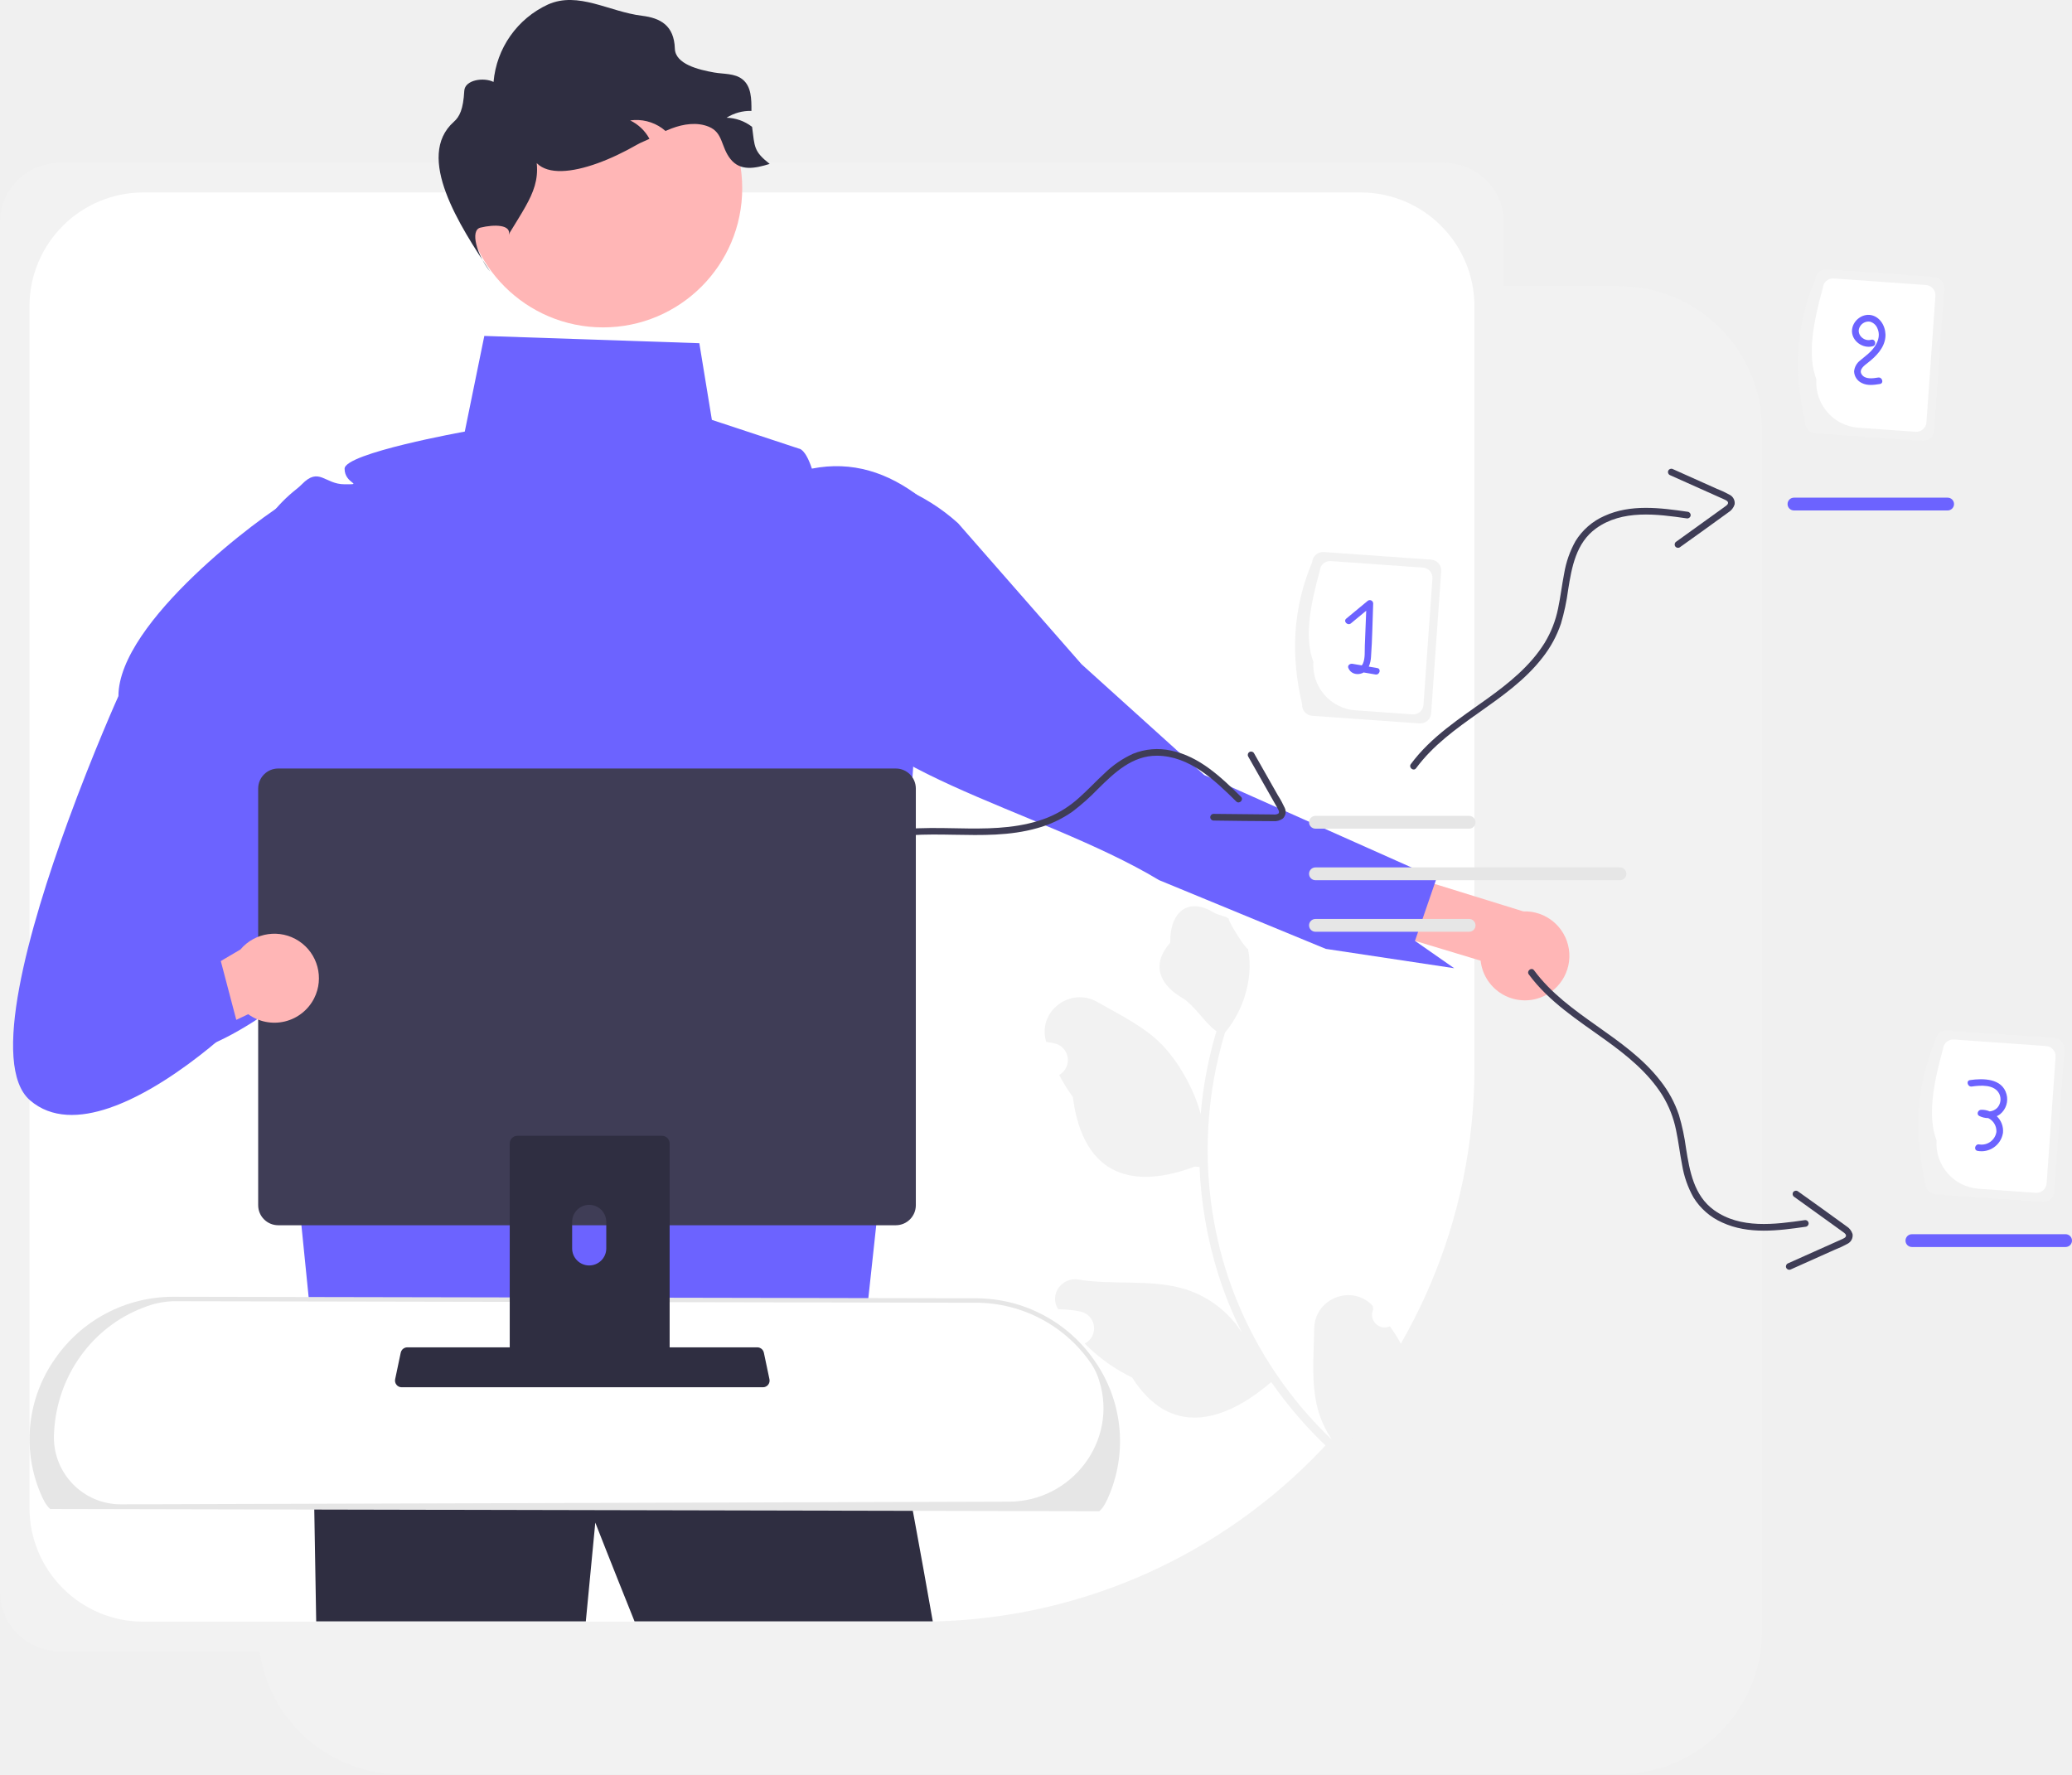
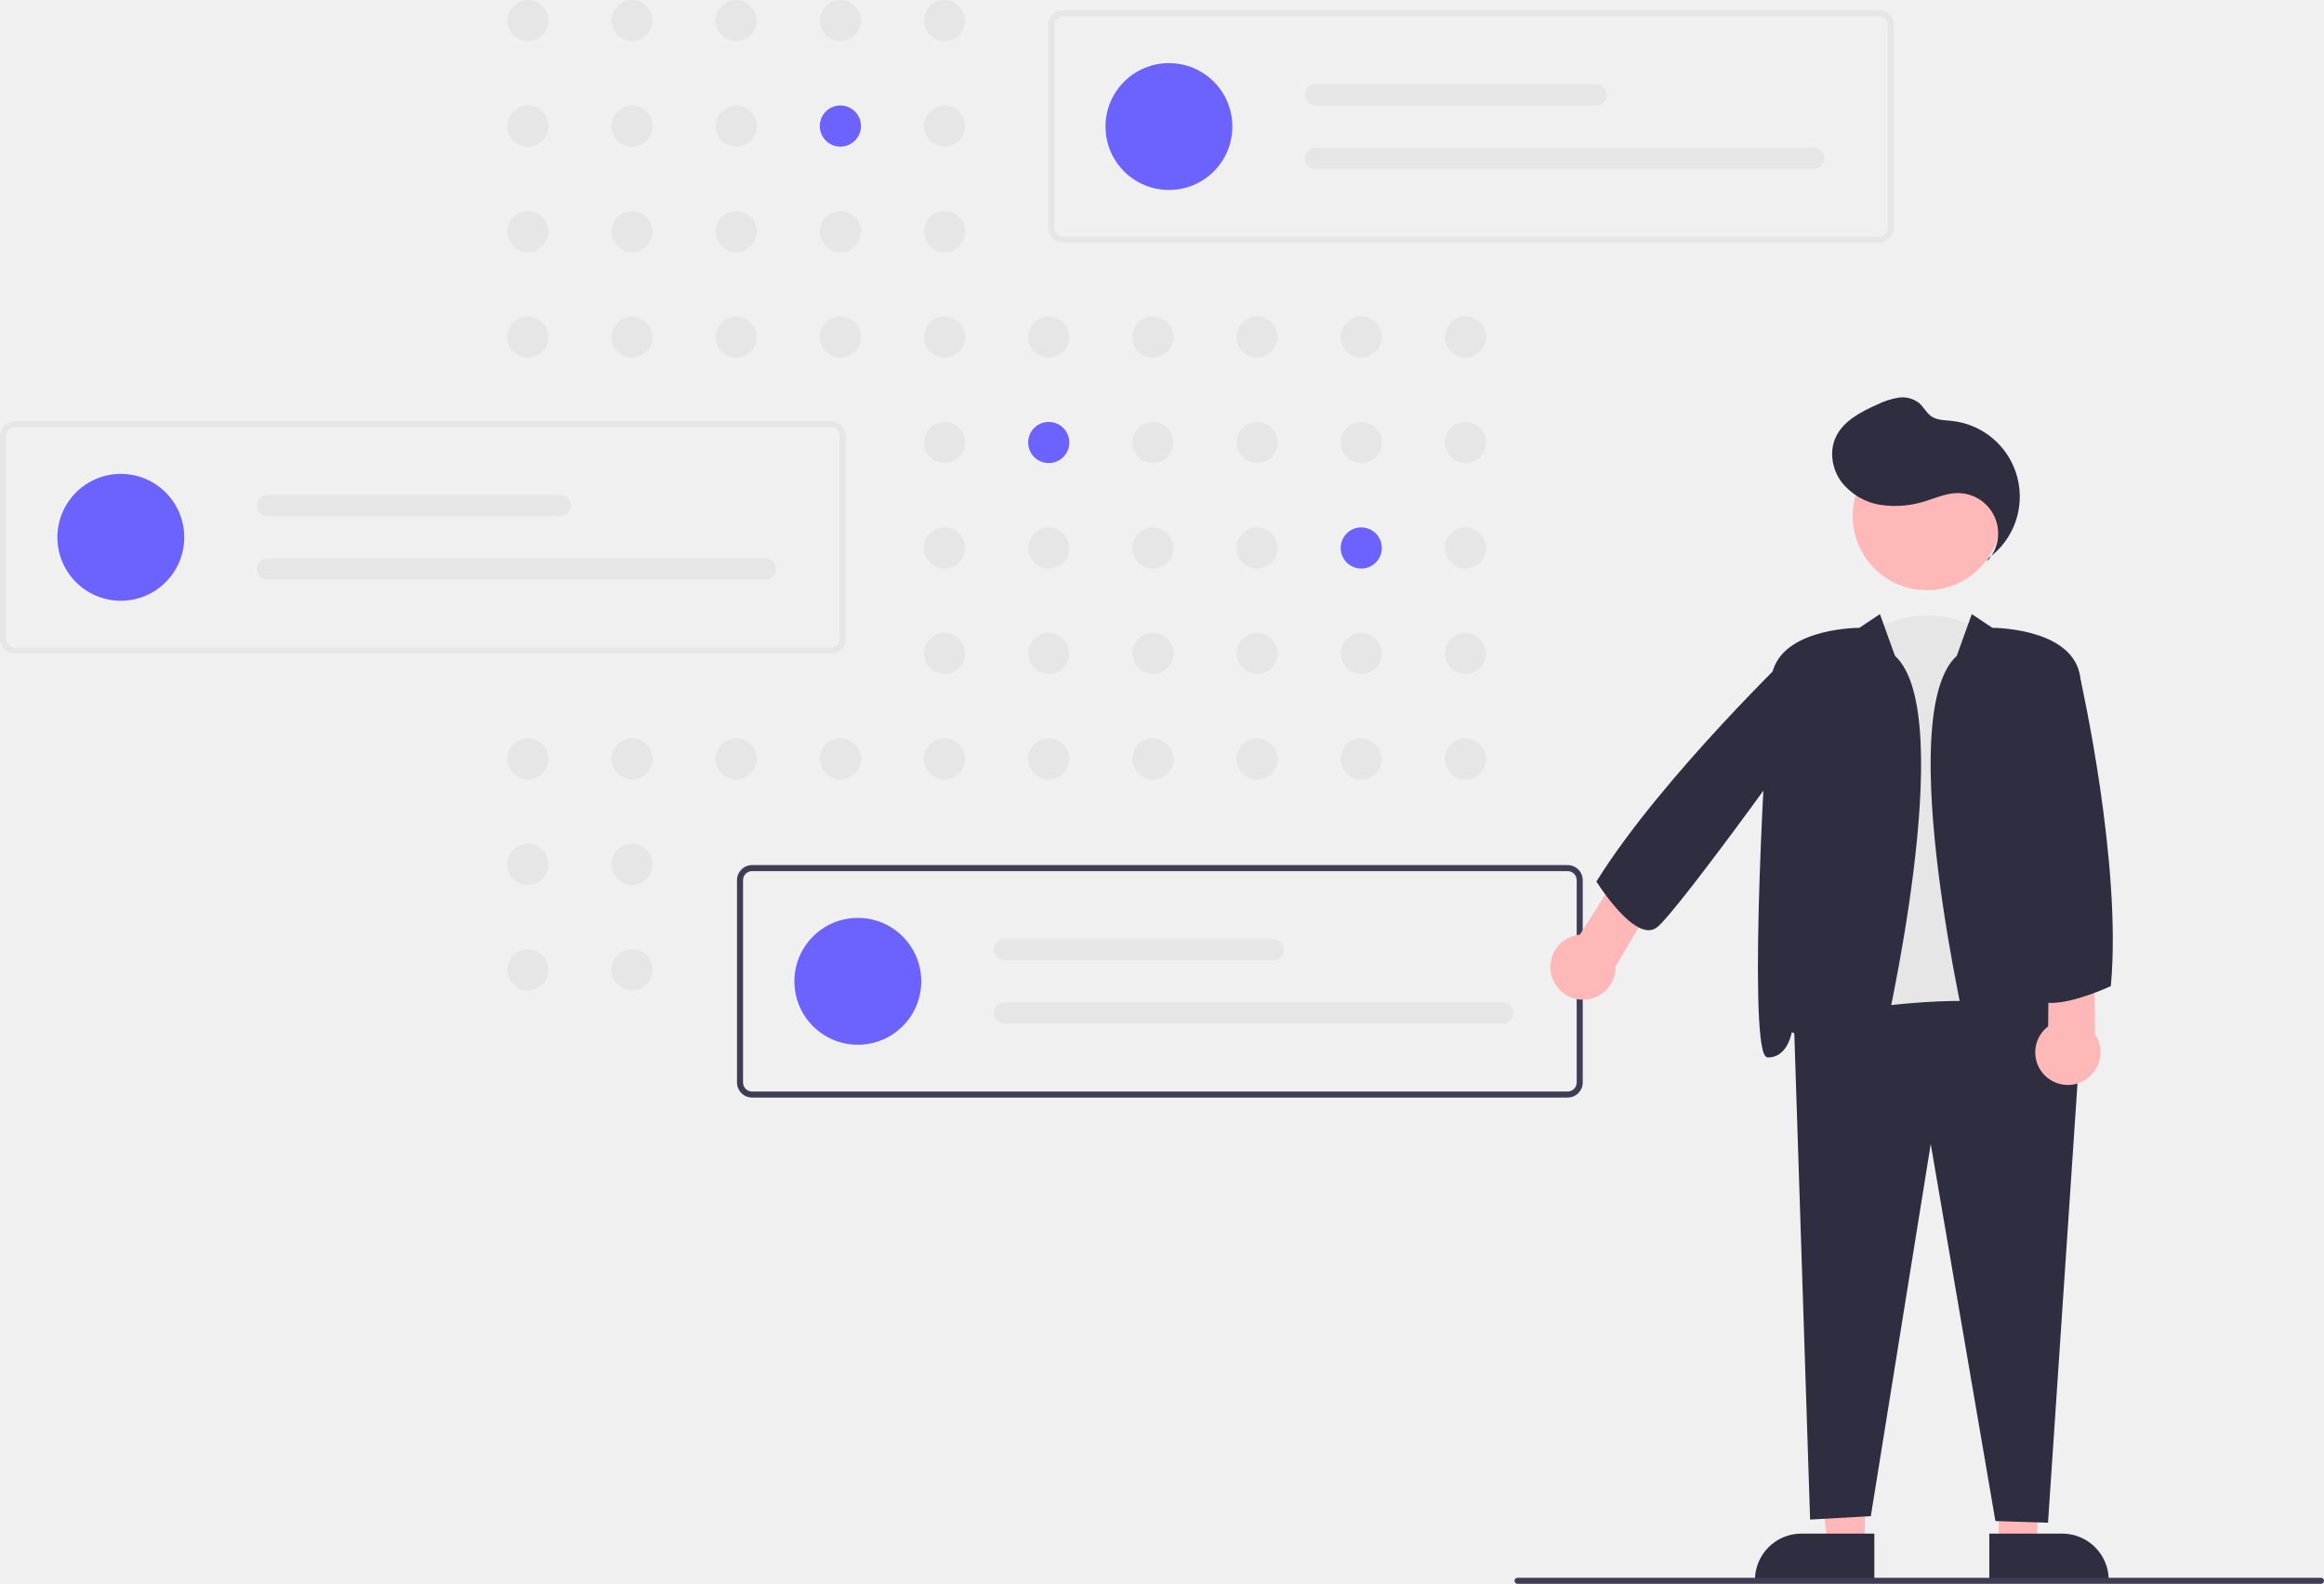
- <svg xmlns="http://www.w3.org/2000/svg" data-name="Layer 1" width="930.986" height="797.335" viewBox="0 0 930.986 797.335">
-   <path d="M861.776,179.892h-63.256v539.294A64.432,64.432,0,0,1,734.088,783.619H250.469v.617a64.432,64.432,0,0,0,64.432,64.432h546.875a64.432,64.432,0,0,0,64.432-64.432V244.325A64.432,64.432,0,0,0,861.776,179.892Z" transform="translate(-134.5071 -51.33254)" fill="#f2f2f2" />
-   <rect y="73.237" width="675.74" height="668.775" rx="26.744" fill="#f2f2f2" />
-   <path d="M198.94,137.82A51.182,51.182,0,0,0,147.758,189.002V728.913a51.182,51.182,0,0,0,51.182,51.182H547.969c137.534,0,249.027-111.493,249.027-249.027V189.002a51.182,51.182,0,0,0-51.182-51.182Z" transform="translate(-134.5071 -51.33254)" fill="#fff" />
-   <path d="M825.034,500.156a20.028,20.028,0,0,1-25.256-17.105L704.214,454.191l1.484-28.396L818.951,460.903a20,20,0,0,1,6.083,39.253Z" transform="translate(-134.5071 -51.33254)" fill="#ffb6b6" />
-   <path d="M503.287,353.679c-9.676-8.075,4.493-48.099.672-59.7q-.343-1.053-.652-2.113a6.776,6.776,0,0,1,.274-4.532l35.918-16.895a87.253,87.253,0,0,1,25.485,16.022l55.487,63.374,55.124,49.786,24.188,10.783,80.151,35.749-.831,2.396-.007.007-8.81,25.587-0.0.014,17.624,12.286-57.699-8.692-38.16-15.741L655.307,446.857C601.055,414.207,511.795,397.284,503.287,353.679Z" transform="translate(-134.5071 -51.33254)" fill="#6c63ff" />
-   <path d="M759.017,647.369a5.675,5.675,0,0,1-7.476-7.6c-.079-.581-.135-.998-.214-1.58q-.14-.144-.281-.287c-9.484-9.62-25.887-2.953-26.054,10.554-.148,11.989-1.456,24.462,1.562,35.866A45.082,45.082,0,0,0,733.056,698.42a180.744,180.744,0,0,1-43.188-63.565,174.451,174.451,0,0,1-6.235-18.468q-2.124-7.709-3.561-15.572a182.839,182.839,0,0,1,4.829-85.419,48.659,48.659,0,0,0,10.974-27.017,37.117,37.117,0,0,0-.64-10.671c-.866.486-8.982-12.426-8.634-13.557-2.049-1.423-4.716-1.47-6.864-2.8-10.684-6.611-19.564-1.15-19.432,13.599-8.485,9.63-5.02,18.574,4.938,24.521,6.335,3.783,9.859,10.925,15.84,15.297-.183.63-.386,1.251-.569,1.881a184.019,184.019,0,0,0-6.509,35.39c-3.017-11.63-10.45-24.12-17.457-31.283-7.981-8.163-18.89-13.359-28.98-19.137-12.119-6.941-26.838,4.107-23.091,17.56q.054.195.11.39,1.83.244,3.638.616a7.697,7.697,0,0,1,2.33,14.157l-.137.081a76.587,76.587,0,0,0,6.134,9.878c4.725,36.672,28.125,41.34,54.83,31.269.705.065,1.395.137,2.094.188a187.83,187.83,0,0,0,8.315,47.927,178.15,178.15,0,0,0,10.82,26.652l-.171-.297a47.075,47.075,0,0,0-25.029-19.253c-15.258-4.829-32.868-1.802-48.29-4.419-7.424-1.26-13.173,6.517-9.363,13.011q.091.156.183.311a51.712,51.712,0,0,1,6.421.437q1.83.244,3.638.616A7.697,7.697,0,0,1,622.331,654.901l-.137.081c-.099.057-.183.108-.282.165a76.654,76.654,0,0,0,21.301,15.249c16.998,26.854,41.176,20.359,62.473,2.019l.015-.006A187.772,187.772,0,0,0,731.109,701.897l41.827-16.763c-.036-.525-.094-1.059-.145-1.578a51.201,51.201,0,0,1-11.85,3.949c1.577-5.052,3.142-10.133,4.72-15.185a2.804,2.804,0,0,0,.105-.303c.793-2.58,1.607-5.151,2.4-7.73l-0-.003a74.995,74.995,0,0,0-9.146-16.916Z" transform="translate(-134.5071 -51.33254)" fill="#f2f2f2" />
-   <path d="M529.118,684.179l-.48-.6C527.258,674.699,529.118,684.179,529.118,684.179Z" transform="translate(-134.5071 -51.33254)" fill="#2f2e41" />
-   <path d="M553.618,779.969H419.62c-10.411-25.88-17.637-44.39-17.637-44.39s-1.755,18.13-4.259,44.39H276.581c-1.134-71.36-2.721-144.63-3.244-167.9l232.525,5.18,23.128,29.33c.079.49.158,1.03.256,1.64C530.184,654.179,542.773,718.149,553.618,779.969Z" transform="translate(-134.5071 -51.33254)" fill="#2f2e41" />
-   <path d="M551.587,278.075l-.022-.042a6.776,6.776,0,0,0-3.367-3.045c-14.712-11.415-30.821-16.619-48.899-13.06-2.96-8.96-5.72-8.96-5.72-8.96l-39.21-12.95-5.64-34.45-96.61-3.27-8.78,42.99s-54,9.68-54,16.68,9,7,0,7-11.41-8-19.2,0a25.425,25.425,0,0,1-2.11,1.9c-.09.08-.19.15-.28.23a66.713,66.713,0,0,0-25.15,58.95l16.61,165.23,17.73,176.31,242.64,10.1,16.25-150.03,16.529-249.623A6.834,6.834,0,0,0,551.587,278.075Z" transform="translate(-134.5071 -51.33254)" fill="#6c63ff" />
-   <path d="M153.275,721.164c1.385,3.485,2.783,6.039,4.194,7.302l470.58,1c1.41-1.263,2.808-3.816,4.194-7.302,16.459-41.407-14.59-86.307-59.148-86.392L212.448,635.088C167.95,635.003,136.839,679.814,153.275,721.164Z" transform="translate(-134.5071 -51.33254)" fill="#fff" />
-   <path d="M628.431,730.466l-.383-.001-470.961-1.001-.284-.254c-1.467-1.313-2.924-3.824-4.456-7.677h0a62.609,62.609,0,0,1,6.596-59.154,64.504,64.504,0,0,1,53.383-28.291h.124l360.648.685a64.75,64.75,0,0,1,53.523,28.494,62.848,62.848,0,0,1,6.552,59.267c-1.532,3.853-2.99,6.363-4.456,7.677Zm-439.521-3.094,399.013-1.209c28.165-.085,48.883-27.273,40.537-54.173a28.739,28.739,0,0,0-3.496-7.601A62.753,62.753,0,0,0,573.093,636.773l-360.648-.685h-.12a38.664,38.664,0,0,0-13.337,2.851c-23.296,8.815-38.873,30.974-40.169,55.847q-.025.475-.049.951a30.086,30.086,0,0,0,28.497,31.595q.821.042,1.642.04Z" transform="translate(-134.5071 -51.33254)" fill="#e6e6e6" />
-   <path d="M719.568,367.792c-5.154-21.646-4.294-42.966,4.531-63.854a4.892,4.892,0,0,1,5.221-4.529l48.224,3.422a4.892,4.892,0,0,1,4.529,5.221l-4.531,63.854a4.892,4.892,0,0,1-5.221,4.529l-48.224-3.422A4.892,4.892,0,0,1,719.568,367.792Z" transform="translate(-134.5071 -51.33254)" fill="#f2f2f2" />
-   <path d="M724.636,348.768c-4.125-10.667-1.487-25.337,2.913-41.051a4.582,4.582,0,0,1,4.889-4.241l41.444,2.941a4.582,4.582,0,0,1,4.242,4.889L774.092,368.127a4.582,4.582,0,0,1-4.889,4.241l-25.674-1.822A20.41,20.41,0,0,1,724.636,348.768Z" transform="translate(-134.5071 -51.33254)" fill="#fff" />
-   <path d="M753.329,351.552q-1.899-.326-3.798-.653a12.753,12.753,0,0,0,.994-4.338c.599-7.992.66-16.06.979-24.068a1.519,1.519,0,0,0-2.561-1.061q-4.769,3.95-9.538,7.9c-1.488,1.233.644,3.345,2.121,2.121q3.423-2.835,6.846-5.67-.314,7.871-.628,15.741c-.1,2.518.206,5.576-.825,7.944a3.827,3.827,0,0,1-.547.887q-2.102-.361-4.205-.722c-1.008-.173-2.289.668-1.845,1.845.965,2.559,3.809,3.368,6.247,2.381a5.076,5.076,0,0,0,.622-.333l5.339.917C754.42,354.769,755.231,351.879,753.329,351.552Z" transform="translate(-134.5071 -51.33254)" fill="#6c63ff" />
-   <path d="M999.568,582.792c-5.154-21.646-4.294-42.966,4.531-63.854a4.892,4.892,0,0,1,5.221-4.529l48.224,3.422a4.892,4.892,0,0,1,4.529,5.221l-4.531,63.854a4.892,4.892,0,0,1-5.221,4.529l-48.224-3.422A4.892,4.892,0,0,1,999.568,582.792Z" transform="translate(-134.5071 -51.33254)" fill="#f2f2f2" />
-   <path d="M1004.636,563.768c-4.125-10.667-1.487-25.337,2.913-41.051a4.582,4.582,0,0,1,4.889-4.241l41.444,2.941a4.582,4.582,0,0,1,4.242,4.889L1054.092,583.127a4.582,4.582,0,0,1-4.889,4.241l-25.674-1.822A20.41,20.41,0,0,1,1004.636,563.768Z" transform="translate(-134.5071 -51.33254)" fill="#fff" />
-   <path d="M1031.691,552.935a8.447,8.447,0,0,0,1.555-.943,8.607,8.607,0,0,0,2.815-8.952c-1.945-7.144-10.49-7.188-16.39-6.328-1.903.277-1.094,3.168.798,2.893,3.976-.579,10.218-1.048,12.354,3.295a5.706,5.706,0,0,1-.913,6.285,5.554,5.554,0,0,1-3.376,1.605,8.923,8.923,0,0,0-3.928-.733c-1.39.066-2.165,2.087-.757,2.795a9.012,9.012,0,0,0,4.01.945,6.5,6.5,0,0,1,3.667,6.198,6.723,6.723,0,0,1-7.655,5.639l-.037-.006c-1.885-.379-2.692,2.512-.798,2.893a9.75,9.75,0,0,0,11.387-7.776q.039-.206.069-.414A9.111,9.111,0,0,0,1031.691,552.935Z" transform="translate(-134.5071 -51.33254)" fill="#6c63ff" />
-   <path d="M945.568,240.792c-5.154-21.646-4.294-42.966,4.531-63.854a4.892,4.892,0,0,1,5.221-4.529l48.224,3.422a4.892,4.892,0,0,1,4.529,5.221l-4.531,63.854a4.892,4.892,0,0,1-5.221,4.529L950.097,246.013A4.892,4.892,0,0,1,945.568,240.792Z" transform="translate(-134.5071 -51.33254)" fill="#f2f2f2" />
-   <path d="M950.636,221.768c-4.125-10.667-1.487-25.337,2.913-41.051A4.582,4.582,0,0,1,958.438,176.476l41.444,2.941a4.582,4.582,0,0,1,4.242,4.889l-4.032,56.821a4.582,4.582,0,0,1-4.889,4.241l-25.674-1.822A20.41,20.41,0,0,1,950.636,221.768Z" transform="translate(-134.5071 -51.33254)" fill="#fff" />
-   <path d="M976.122,193.174c-4.248-1.474-8.973,1.885-9.455,6.242-.546,4.937,4.764,8.835,9.362,7.493,1.85-.54,1.063-3.436-.797-2.893-3.37.984-6.965-2.655-5.028-5.909a4.431,4.431,0,0,1,4.527-2.215,5.018,5.018,0,0,1,3.344,3.035c1.653,3.726-.312,7.51-2.916,10.218-1.485,1.545-3.228,2.745-4.829,4.153a6.983,6.983,0,0,0-2.746,4.954,5.997,5.997,0,0,0,3.412,5.182c2.558,1.315,5.467.897,8.188.459,1.901-.306,1.094-3.197-.798-2.893-2.38.383-5.943.963-7.451-1.518-1.291-2.125,1.369-3.991,2.819-5.121,3.643-2.841,7.328-6.51,7.875-11.34C982.077,199.064,980.066,194.543,976.122,193.174Z" transform="translate(-134.5071 -51.33254)" fill="#6c63ff" />
-   <path d="M244.303,485.463l23.76,10.7c-11.17,9.06-28.18,21.25-44.84,26.89l-26.47-18.05c-9.86-38.02-3.82-77.2,8.03-110.33a249.437,249.437,0,0,1,25.94-52.36,66.724,66.724,0,0,1,25.15-58.95c.1-.08.19-.15.28-.23a87.297,87.297,0,0,1,29.92,60.63l.53,8.76,1.06,17.26,2.69,44.08-31.9,49.6Z" transform="translate(-134.5071 -51.33254)" fill="#6c63ff" />
-   <path d="M312.659,673.646a2.948,2.948,0,0,0,2.32,1.11h162.34a2.987,2.987,0,0,0,2.92-3.6l-2.52-11.97a2.993,2.993,0,0,0-1.86-2.17,2.894,2.894,0,0,0-1.06-.2h-157.31a2.894,2.894,0,0,0-1.06.2,2.992,2.992,0,0,0-1.86,2.17l-2.52,11.97A2.985,2.985,0,0,0,312.659,673.646Z" transform="translate(-134.5071 -51.33254)" fill="#2f2e41" />
-   <path d="M250.509,405.686v187.26a9.007,9.007,0,0,0,9,9h277.5a9.007,9.007,0,0,0,9-9v-187.26a9.011,9.011,0,0,0-9-8.99h-277.5A9.012,9.012,0,0,0,250.509,405.686Z" transform="translate(-134.5071 -51.33254)" fill="#3f3d56" />
-   <path d="M363.539,565.206v102.56h71.85v-102.56a3.448,3.448,0,0,0-2.43-3.3,3.176,3.176,0,0,0-1.03-.16h-64.92a3.463,3.463,0,0,0-3.47,3.456v.003Zm28.04,35.24a7.67,7.67,0,0,1,15.34,0v11.9a7.67,7.67,0,0,1-15.34,0Z" transform="translate(-134.5071 -51.33254)" fill="#2f2e41" />
-   <circle cx="270.966" cy="84.6" r="62.527" fill="#ffb6b6" />
-   <path d="M480.338,124.994c-6.741,2.093-13.24,3.327-17.624-2.203s-3.238-11.852-9.759-14.518c-5.265-2.159-11.345-1.234-16.654.771-.947.352-1.873.749-2.776,1.145-.507-.441-1.013-.859-1.564-1.256a19.867,19.867,0,0,0-14.297-3.481,19.494,19.494,0,0,1,8.658,8.261c-1.806.903-3.747,1.578-5.485,2.577-23.879,13.729-50.434,19.258-48.267-3.657,7.226,19.034,1.608,25.819-8.988,43.2l-.419,1.013c1.057-4.56-6.377-4.776-12.799-3.216-4.743,1.152-1.674,12.21,4.406,19.827-13.592-20.466-33.95-51.712-16.346-67.389,2.596-2.312,4.226-5.574,4.692-13.923.277-4.95,8.702-6.19,13.152-3.987a42.354,42.354,0,0,1,24.453-34.807c13.614-6.058,27.46,3.261,42.253,5.067,8.208,1.002,14.432,4.308,14.76,14.782.218,6.975,10.729,9.473,17.602,10.706,4.362.771,9.274.308,12.755,3.062,4.031,3.194,4.075,8.812,4.053,14.209a19.845,19.845,0,0,0-11.169,3.062,19.418,19.418,0,0,1,11.279,3.965,1.209,1.209,0,0,1,.176.132C473.619,117.416,473.134,119.333,480.338,124.994Z" transform="translate(-134.5071 -51.33254)" fill="#2f2e41" />
-   <path d="M525.433,429.873c24.432-7.592,50.588.618,75.154-6.39a50.944,50.944,0,0,0,15.789-7.415,98.114,98.114,0,0,0,11.492-10.227c7.39-7.309,15.415-14.984,26.518-14.899,14.62.111,25.846,10.972,35.592,20.562,1.377,1.355,3.5-.764,2.121-2.121-8.955-8.812-18.63-18.108-31.376-20.739a28.955,28.955,0,0,0-17.116,1.422,44.685,44.685,0,0,0-12.719,8.697c-3.925,3.6-7.546,7.519-11.524,11.062a47.972,47.972,0,0,1-14.136,8.922c-11.262,4.484-23.615,5.025-35.593,4.895-15.036-.164-30.431-1.188-44.998,3.339-1.838.571-1.053,3.468.798,2.893Z" transform="translate(-134.5071 -51.33254)" fill="#3f3d56" />
-   <path d="M695.335,391.285,702.845,404.525l3.634,6.406c.646,1.138,1.309,2.269,1.938,3.417.386.705,1.23,1.977.424,2.645a3.913,3.913,0,0,1-2.283.356c-1.324.003-2.649-.027-3.972-.04l-7.448-.075-15.393-.156a1.501,1.501,0,0,0,0,3c8.936.091,17.878.279,26.814.272a6.412,6.412,0,0,0,4.385-1.2,4.172,4.172,0,0,0,.795-4.809,45.679,45.679,0,0,0-3.033-5.564l-3.271-5.766-7.511-13.24a1.501,1.501,0,0,0-2.59,1.514Z" transform="translate(-134.5071 -51.33254)" fill="#3f3d56" />
-   <path d="M794.604,423.727h-69.031a2.876,2.876,0,1,1-.017-5.753q.009,0,.017,0h69.031a2.876,2.876,0,1,1,.017,5.753Q794.613,423.727,794.604,423.727Z" transform="translate(-134.5071 -51.33254)" fill="#e6e6e6" />
-   <path d="M794.604,470.055h-69.031a2.876,2.876,0,1,1-.017-5.753q.009,0,.017,0h69.031a2.876,2.876,0,1,1,.017,5.753Q794.613,470.055,794.604,470.055Z" transform="translate(-134.5071 -51.33254)" fill="#e6e6e6" />
-   <path d="M862.369,446.891h-136.796a2.876,2.876,0,1,1-.017-5.753q.009,0,.017,0h136.796a2.876,2.876,0,1,1,.017,5.753Q862.378,446.891,862.369,446.891Z" transform="translate(-134.5071 -51.33254)" fill="#e6e6e6" />
-   <path d="M770.782,396.562c15.187-20.589,41.124-29.467,56.766-49.665a50.945,50.945,0,0,0,8.328-15.327,98.125,98.125,0,0,0,3.201-15.047c1.625-10.266,3.544-21.203,12.54-27.712,11.846-8.57,27.323-6.47,40.855-4.516a1.501,1.501,0,0,0,.453-2.966c-12.434-1.795-25.736-3.555-37.564,1.876A28.954,28.954,0,0,0,842.412,294.491a44.684,44.684,0,0,0-5.096,14.541c-1.03,5.225-1.625,10.528-2.732,15.739a47.973,47.973,0,0,1-6.104,15.562c-6.417,10.284-16.05,18.037-25.778,25.027-12.212,8.775-25.221,17.069-34.277,29.344-1.142,1.549,1.206,3.418,2.356,1.858Z" transform="translate(-134.5071 -51.33254)" fill="#3f3d56" />
-   <path d="M884.812,264.833l13.894,6.218,6.723,3.009c1.195.535,2.399,1.052,3.585,1.605.729.339,2.162.864,1.909,1.88-.173.692-1.099,1.249-1.628,1.639-1.065.786-2.15,1.547-3.224,2.321l-6.046,4.351-12.495,8.992a1.501,1.501,0,0,0,1.777,2.417c7.253-5.22,14.569-10.365,21.765-15.664a6.412,6.412,0,0,0,2.823-3.564A4.172,4.172,0,0,0,911.686,273.691a45.683,45.683,0,0,0-5.74-2.686l-6.05-2.708-13.894-6.218a1.501,1.501,0,0,0-1.19,2.754Z" transform="translate(-134.5071 -51.33254)" fill="#3f3d56" />
-   <path d="M1009.604,280.727h-69.031a2.876,2.876,0,1,1-.017-5.753q.009,0,.017,0h69.031a2.876,2.876,0,1,1,.017,5.753Q1009.613,280.727,1009.604,280.727Z" transform="translate(-134.5071 -51.33254)" fill="#6c63ff" />
-   <path d="M823.782,487.375c15.187,20.589,41.124,29.467,56.766,49.665a50.944,50.944,0,0,1,8.328,15.327,98.125,98.125,0,0,1,3.201,15.047c1.625,10.266,3.544,21.203,12.54,27.712,11.846,8.57,27.323,6.47,40.855,4.516a1.501,1.501,0,0,1,.453,2.966c-12.434,1.795-25.736,3.555-37.564-1.876a28.954,28.954,0,0,1-12.948-11.284,44.684,44.684,0,0,1-5.096-14.541c-1.03-5.225-1.625-10.528-2.732-15.739a47.973,47.973,0,0,0-6.104-15.562c-6.417-10.284-16.05-18.037-25.778-25.027-12.212-8.775-25.221-17.069-34.277-29.344-1.142-1.549,1.206-3.418,2.356-1.858Z" transform="translate(-134.5071 -51.33254)" fill="#3f3d56" />
-   <path d="M937.812,619.104l13.894-6.218,6.723-3.009c1.195-.535,2.399-1.052,3.585-1.605.729-.339,2.162-.864,1.909-1.88-.173-.692-1.099-1.249-1.628-1.639-1.065-.786-2.15-1.547-3.224-2.321l-6.046-4.351L940.53,589.089a1.501,1.501,0,0,1,1.777-2.417c7.253,5.22,14.569,10.365,21.765,15.664a6.412,6.412,0,0,1,2.823,3.564,4.172,4.172,0,0,1-2.208,4.346,45.683,45.683,0,0,1-5.74,2.686l-6.05,2.708-13.894,6.218a1.501,1.501,0,0,1-1.19-2.754Z" transform="translate(-134.5071 -51.33254)" fill="#3f3d56" />
-   <path d="M1062.604,611.727h-69.031a2.876,2.876,0,0,1-.026-5.753c.009-0.0.017-0.0.026,0h69.031a2.876,2.876,0,0,1,.026,5.753C1062.621,611.727,1062.612,611.727,1062.604,611.727Z" transform="translate(-134.5071 -51.33254)" fill="#6c63ff" />
-   <path d="M275.674,499.923a20.028,20.028,0,0,1-29.645,7.185l-71.895,34.214-4.818-20.151L242.534,478.024a20,20,0,0,1,33.14,21.899Z" transform="translate(-134.5071 -51.33254)" fill="#ffb6b6" />
-   <path d="M247.97,396l-50.59,103.37,21.38-9.69,14.88-6.75,7.46,28.34s-4.94,4.8-12.73,11.11c-11.17,9.06-28.18,21.25-44.84,26.89-13.04,4.42-25.85,4.83-35.47-3.41-18.26-15.64-.41-77.75,16.84-125.04,11.55-31.67,22.82-56.68,22.82-56.68,0-33.4,64.819-81.427,76.849-87.997h0c6.87-3.74,8.77,1.707,8.77,1.707l-37.698,55.19,11.27,45.7,3.19,12.91Z" transform="translate(-134.5071 -51.33254)" fill="#6c63ff" />
+ <svg xmlns="http://www.w3.org/2000/svg" data-name="Layer 1" width="769.411" height="524.375" viewBox="0 0 769.411 524.375">
+   <circle cx="174.757" cy="6.813" r="6.813" fill="#e6e6e6" />
+   <circle cx="209.246" cy="6.813" r="6.813" fill="#e6e6e6" />
+   <circle cx="243.735" cy="6.813" r="6.813" fill="#e6e6e6" />
+   <circle cx="278.224" cy="6.813" r="6.813" fill="#e6e6e6" />
+   <circle cx="312.713" cy="6.813" r="6.813" fill="#e6e6e6" />
+   <circle cx="174.757" cy="41.735" r="6.813" fill="#e6e6e6" />
+   <circle cx="209.246" cy="41.735" r="6.813" fill="#e6e6e6" />
+   <circle cx="243.735" cy="41.735" r="6.813" fill="#e6e6e6" />
+   <circle cx="278.224" cy="41.735" r="6.813" fill="#6c63ff" />
+   <circle cx="312.713" cy="41.735" r="6.813" fill="#e6e6e6" />
+   <circle cx="381.691" cy="41.735" r="6.813" fill="#e6e6e6" />
+   <circle cx="174.757" cy="76.657" r="6.813" fill="#e6e6e6" />
+   <circle cx="209.246" cy="76.657" r="6.813" fill="#e6e6e6" />
+   <circle cx="243.735" cy="76.657" r="6.813" fill="#e6e6e6" />
+   <circle cx="278.224" cy="76.657" r="6.813" fill="#e6e6e6" />
+   <circle cx="312.713" cy="76.657" r="6.813" fill="#e6e6e6" />
+   <circle cx="174.757" cy="111.579" r="6.813" fill="#e6e6e6" />
+   <circle cx="209.246" cy="111.579" r="6.813" fill="#e6e6e6" />
+   <circle cx="243.735" cy="111.579" r="6.813" fill="#e6e6e6" />
+   <circle cx="278.224" cy="111.579" r="6.813" fill="#e6e6e6" />
+   <circle cx="312.713" cy="111.579" r="6.813" fill="#e6e6e6" />
+   <circle cx="347.202" cy="111.579" r="6.813" fill="#e6e6e6" />
+   <circle cx="381.691" cy="111.579" r="6.813" fill="#e6e6e6" />
+   <circle cx="416.18" cy="111.579" r="6.813" fill="#e6e6e6" />
+   <circle cx="450.669" cy="111.579" r="6.813" fill="#e6e6e6" />
+   <circle cx="485.158" cy="111.579" r="6.813" fill="#e6e6e6" />
+   <circle cx="312.713" cy="146.501" r="6.813" fill="#e6e6e6" />
+   <circle cx="347.202" cy="146.501" r="6.813" fill="#6c63ff" />
+   <circle cx="381.691" cy="146.501" r="6.813" fill="#e6e6e6" />
+   <circle cx="416.18" cy="146.501" r="6.813" fill="#e6e6e6" />
+   <circle cx="450.669" cy="146.501" r="6.813" fill="#e6e6e6" />
+   <circle cx="485.158" cy="146.501" r="6.813" fill="#e6e6e6" />
+   <circle cx="312.713" cy="181.423" r="6.813" fill="#e6e6e6" />
+   <circle cx="347.202" cy="181.423" r="6.813" fill="#e6e6e6" />
+   <circle cx="381.691" cy="181.423" r="6.813" fill="#e6e6e6" />
+   <circle cx="416.18" cy="181.423" r="6.813" fill="#e6e6e6" />
+   <circle cx="450.669" cy="181.423" r="6.813" fill="#6c63ff" />
+   <circle cx="485.158" cy="181.423" r="6.813" fill="#e6e6e6" />
+   <circle cx="312.713" cy="216.345" r="6.813" fill="#e6e6e6" />
+   <circle cx="347.202" cy="216.345" r="6.813" fill="#e6e6e6" />
+   <circle cx="381.691" cy="216.345" r="6.813" fill="#e6e6e6" />
+   <circle cx="416.18" cy="216.345" r="6.813" fill="#e6e6e6" />
+   <circle cx="450.669" cy="216.345" r="6.813" fill="#e6e6e6" />
+   <circle cx="485.158" cy="216.345" r="6.813" fill="#e6e6e6" />
+   <circle cx="174.757" cy="251.267" r="6.813" fill="#e6e6e6" />
+   <circle cx="209.246" cy="251.267" r="6.813" fill="#e6e6e6" />
+   <circle cx="243.735" cy="251.267" r="6.813" fill="#e6e6e6" />
+   <circle cx="278.224" cy="251.267" r="6.813" fill="#e6e6e6" />
+   <circle cx="312.713" cy="251.267" r="6.813" fill="#e6e6e6" />
+   <circle cx="347.202" cy="251.267" r="6.813" fill="#e6e6e6" />
+   <circle cx="381.691" cy="251.267" r="6.813" fill="#e6e6e6" />
+   <circle cx="416.18" cy="251.267" r="6.813" fill="#e6e6e6" />
+   <circle cx="450.669" cy="251.267" r="6.813" fill="#e6e6e6" />
+   <circle cx="485.158" cy="251.267" r="6.813" fill="#e6e6e6" />
+   <circle cx="174.753" cy="286.188" r="6.813" fill="#e6e6e6" />
+   <circle cx="209.246" cy="286.189" r="6.813" fill="#e6e6e6" />
+   <circle cx="174.753" cy="321.11" r="6.813" fill="#e6e6e6" />
+   <circle cx="209.246" cy="321.111" r="6.813" fill="#e6e6e6" />
+   <circle cx="278.224" cy="321.111" r="6.813" fill="#e6e6e6" />
+   <path d="M837.295,268.197H567.294a5.006,5.006,0,0,1-5-5V196.221a5.006,5.006,0,0,1,5-5H837.295a5.006,5.006,0,0,1,5,5v66.976A5.006,5.006,0,0,1,837.295,268.197ZM567.294,193.221a3.003,3.003,0,0,0-3,3v66.976a3.003,3.003,0,0,0,3,3H837.295a3.003,3.003,0,0,0,3-3V196.221a3.003,3.003,0,0,0-3-3Z" transform="translate(-215.2943 -187.8126)" fill="#e6e6e6" />
+   <circle cx="387" cy="41.896" r="21" fill="#6c63ff" />
+   <path d="M650.794,215.708a3.5,3.5,0,1,0,0,7h93a3.5,3.5,0,1,0,0-7Z" transform="translate(-215.2943 -187.8126)" fill="#e6e6e6" />
+   <path d="M650.794,236.708a3.5,3.5,0,1,0,0,7H815.794a3.5,3.5,0,1,0,0-7Z" transform="translate(-215.2943 -187.8126)" fill="#e6e6e6" />
+   <path d="M490.295,404.197H220.294a5.006,5.006,0,0,1-5-5V332.221a5.006,5.006,0,0,1,5-5H490.295a5.006,5.006,0,0,1,5,5v66.976A5.006,5.006,0,0,1,490.295,404.197ZM220.294,329.221a3.003,3.003,0,0,0-3,3v66.976a3.003,3.003,0,0,0,3,3H490.295a3.003,3.003,0,0,0,3-3V332.221a3.003,3.003,0,0,0-3-3Z" transform="translate(-215.2943 -187.8126)" fill="#e6e6e6" />
+   <circle cx="40" cy="177.896" r="21" fill="#6c63ff" />
+   <path d="M303.794,351.709a3.5,3.5,0,0,0,0,7h97a3.5,3.5,0,0,0,0-7Z" transform="translate(-215.2943 -187.8126)" fill="#e6e6e6" />
+   <path d="M303.794,372.709a3.5,3.5,0,0,0,0,7h165a3.5,3.5,0,0,0,0-7Z" transform="translate(-215.2943 -187.8126)" fill="#e6e6e6" />
+   <path d="M734.295,551.197H464.294a5.006,5.006,0,0,1-5-5V479.221a5.006,5.006,0,0,1,5-5H734.295a5.006,5.006,0,0,1,5,5v66.976A5.006,5.006,0,0,1,734.295,551.197ZM464.294,476.221a3.003,3.003,0,0,0-3,3v66.976a3.003,3.003,0,0,0,3,3H734.295a3.003,3.003,0,0,0,3-3V479.221a3.003,3.003,0,0,0-3-3Z" transform="translate(-215.2943 -187.8126)" fill="#3f3d56" />
+   <circle cx="284" cy="324.896" r="21" fill="#6c63ff" />
+   <path d="M547.794,498.709a3.5,3.5,0,0,0,0,7h89a3.5,3.5,0,0,0,0-7Z" transform="translate(-215.2943 -187.8126)" fill="#e6e6e6" />
+   <path d="M547.794,519.709a3.5,3.5,0,0,0,0,7h165a3.5,3.5,0,0,0,0-7Z" transform="translate(-215.2943 -187.8126)" fill="#e6e6e6" />
+   <path d="M879.544,534.211c-11.726,35.177-59.695-2.132-59.695-2.132l12.792-133.247c19.188-14.924,39.441-2.132,39.441-2.132Z" transform="translate(-215.2943 -187.8126)" fill="#e6e6e6" />
+   <polygon points="661.731 464.458 678.076 464.63 673.993 511.745 661.733 511.746 661.731 464.458" fill="#ffb8b8" />
+   <path d="M873.9,695.555h24.144a15.404,15.404,0,0,1,15.387,15.387v.5H873.9Z" transform="translate(-215.2943 -187.8126)" fill="#2f2e41" />
+   <polygon points="617.421 464.458 599.327 464.457 605.159 511.745 617.419 511.746 617.421 464.458" fill="#ffb8b8" />
+   <path d="M796.309,711.441v-.5A15.387,15.387,0,0,1,811.696,695.555l24.144.001-.001,15.887Z" transform="translate(-215.2943 -187.8126)" fill="#2f2e41" />
+   <path d="M875.922,691.396l-21.413-124.823-19.84,123.214-20.101,1.117-5.36-165.086.404-.09c3.323-.744,81.537-17.923,94.359,6.652l.065.125L893.335,691.958Z" transform="translate(-215.2943 -187.8126)" fill="#2f2e41" />
+   <circle cx="637.934" cy="170.843" r="24.561" fill="#ffb8b8" />
+   <path d="M873.862,544.737c-2.879-.797-4.954-4.104-6.529-10.405-.272-1.086-25.772-109.711-4.207-129.392l4.971-13.808,6.803,4.535c2.407.022,27.021.646,29.124,16.423,2.059,15.443,7.666,118.913,2.03,125.349a1.219,1.219,0,0,1-.927.469c-5.711,0-7.444-6.336-7.851-8.356-1.358.562-5.402,2.629-12.049,9.275-4.117,4.117-7.345,6.09-10.012,6.09A5.037,5.037,0,0,1,873.862,544.737Z" transform="translate(-215.2943 -187.8126)" fill="#2f2e41" />
+   <path d="M820.561,538.828c-6.648-6.648-10.693-8.714-12.049-9.275-.407,2.02-2.141,8.356-7.852,8.356a1.219,1.219,0,0,1-.927-.469c-5.635-6.436-.029-109.905,2.03-125.349,2.104-15.777,26.718-16.4,29.125-16.423l6.803-4.535,4.971,13.808c21.564,19.679-3.935,128.305-4.207,129.392-1.575,6.302-3.65,9.608-6.529,10.405a5.037,5.037,0,0,1-1.353.181C827.907,544.918,824.678,542.945,820.561,538.828Z" transform="translate(-215.2943 -187.8126)" fill="#2f2e41" />
+   <path d="M873.506,372.685a25.204,25.204,0,0,0-12.208-45.54c-2.261-.226-4.696-.193-6.571-1.477-1.665-1.141-2.562-3.119-4.093-4.436a8.929,8.929,0,0,0-6.926-1.746,25.062,25.062,0,0,0-6.962,2.288c-5.446,2.428-11.235,5.417-13.714,10.84-2.147,4.698-1.199,10.491,1.84,14.667a20.41,20.41,0,0,0,13.016,7.686,32.535,32.535,0,0,0,15.285-1.376c3.241-1.02,6.442-2.41,9.838-2.523a13.369,13.369,0,0,1,10.145,22.564" transform="translate(-215.2943 -187.8126)" fill="#2f2e41" />
+   <path d="M739.636,518.794a10.801,10.801,0,0,0,10.548-11.048l14.323-24.166L753.44,473.433,738.352,497.244a10.801,10.801,0,0,0,1.283,21.55Z" transform="translate(-215.2943 -187.8126)" fill="#ffb8b8" />
+   <path d="M905.808,545.269A10.801,10.801,0,0,0,908.958,530.322l-.548-28.087-14.751-2.798L893.37,527.624a10.801,10.801,0,0,0,12.438,17.645Z" transform="translate(-215.2943 -187.8126)" fill="#ffb8b8" />
+   <path d="M743.993,479.936l-.167-.265.165-.266c21.483-34.499,66.579-77.593,67.032-78.025l.143-.136,5.57-.057,6.021,15c-1.875,3.606-52.396,74.11-59.067,78.786a4.603,4.603,0,0,1-3.685.694,9.699,9.699,0,0,1-3.125-1.331C750.725,490.524,744.308,480.435,743.993,479.936Z" transform="translate(-215.2943 -187.8126)" fill="#2f2e41" />
+   <path d="M890.852,519.303a4.57,4.57,0,0,1-2.707-2.484c-3.216-7.505,10.569-102.302,11.158-106.334l.111-.763,4.66,2.953.046.201c.138.605,13.713,60.997,10.033,101.126l-.026.287-.261.121c-.561.26-11.868,5.453-19.404,5.453A10.192,10.192,0,0,1,890.852,519.303Z" transform="translate(-215.2943 -187.8126)" fill="#2f2e41" />
+   <path d="M983.706,712.187h-266a1,1,0,0,1,0-2h266a1,1,0,0,1,0,2Z" transform="translate(-215.2943 -187.8126)" fill="#3f3d56" />
</svg>
